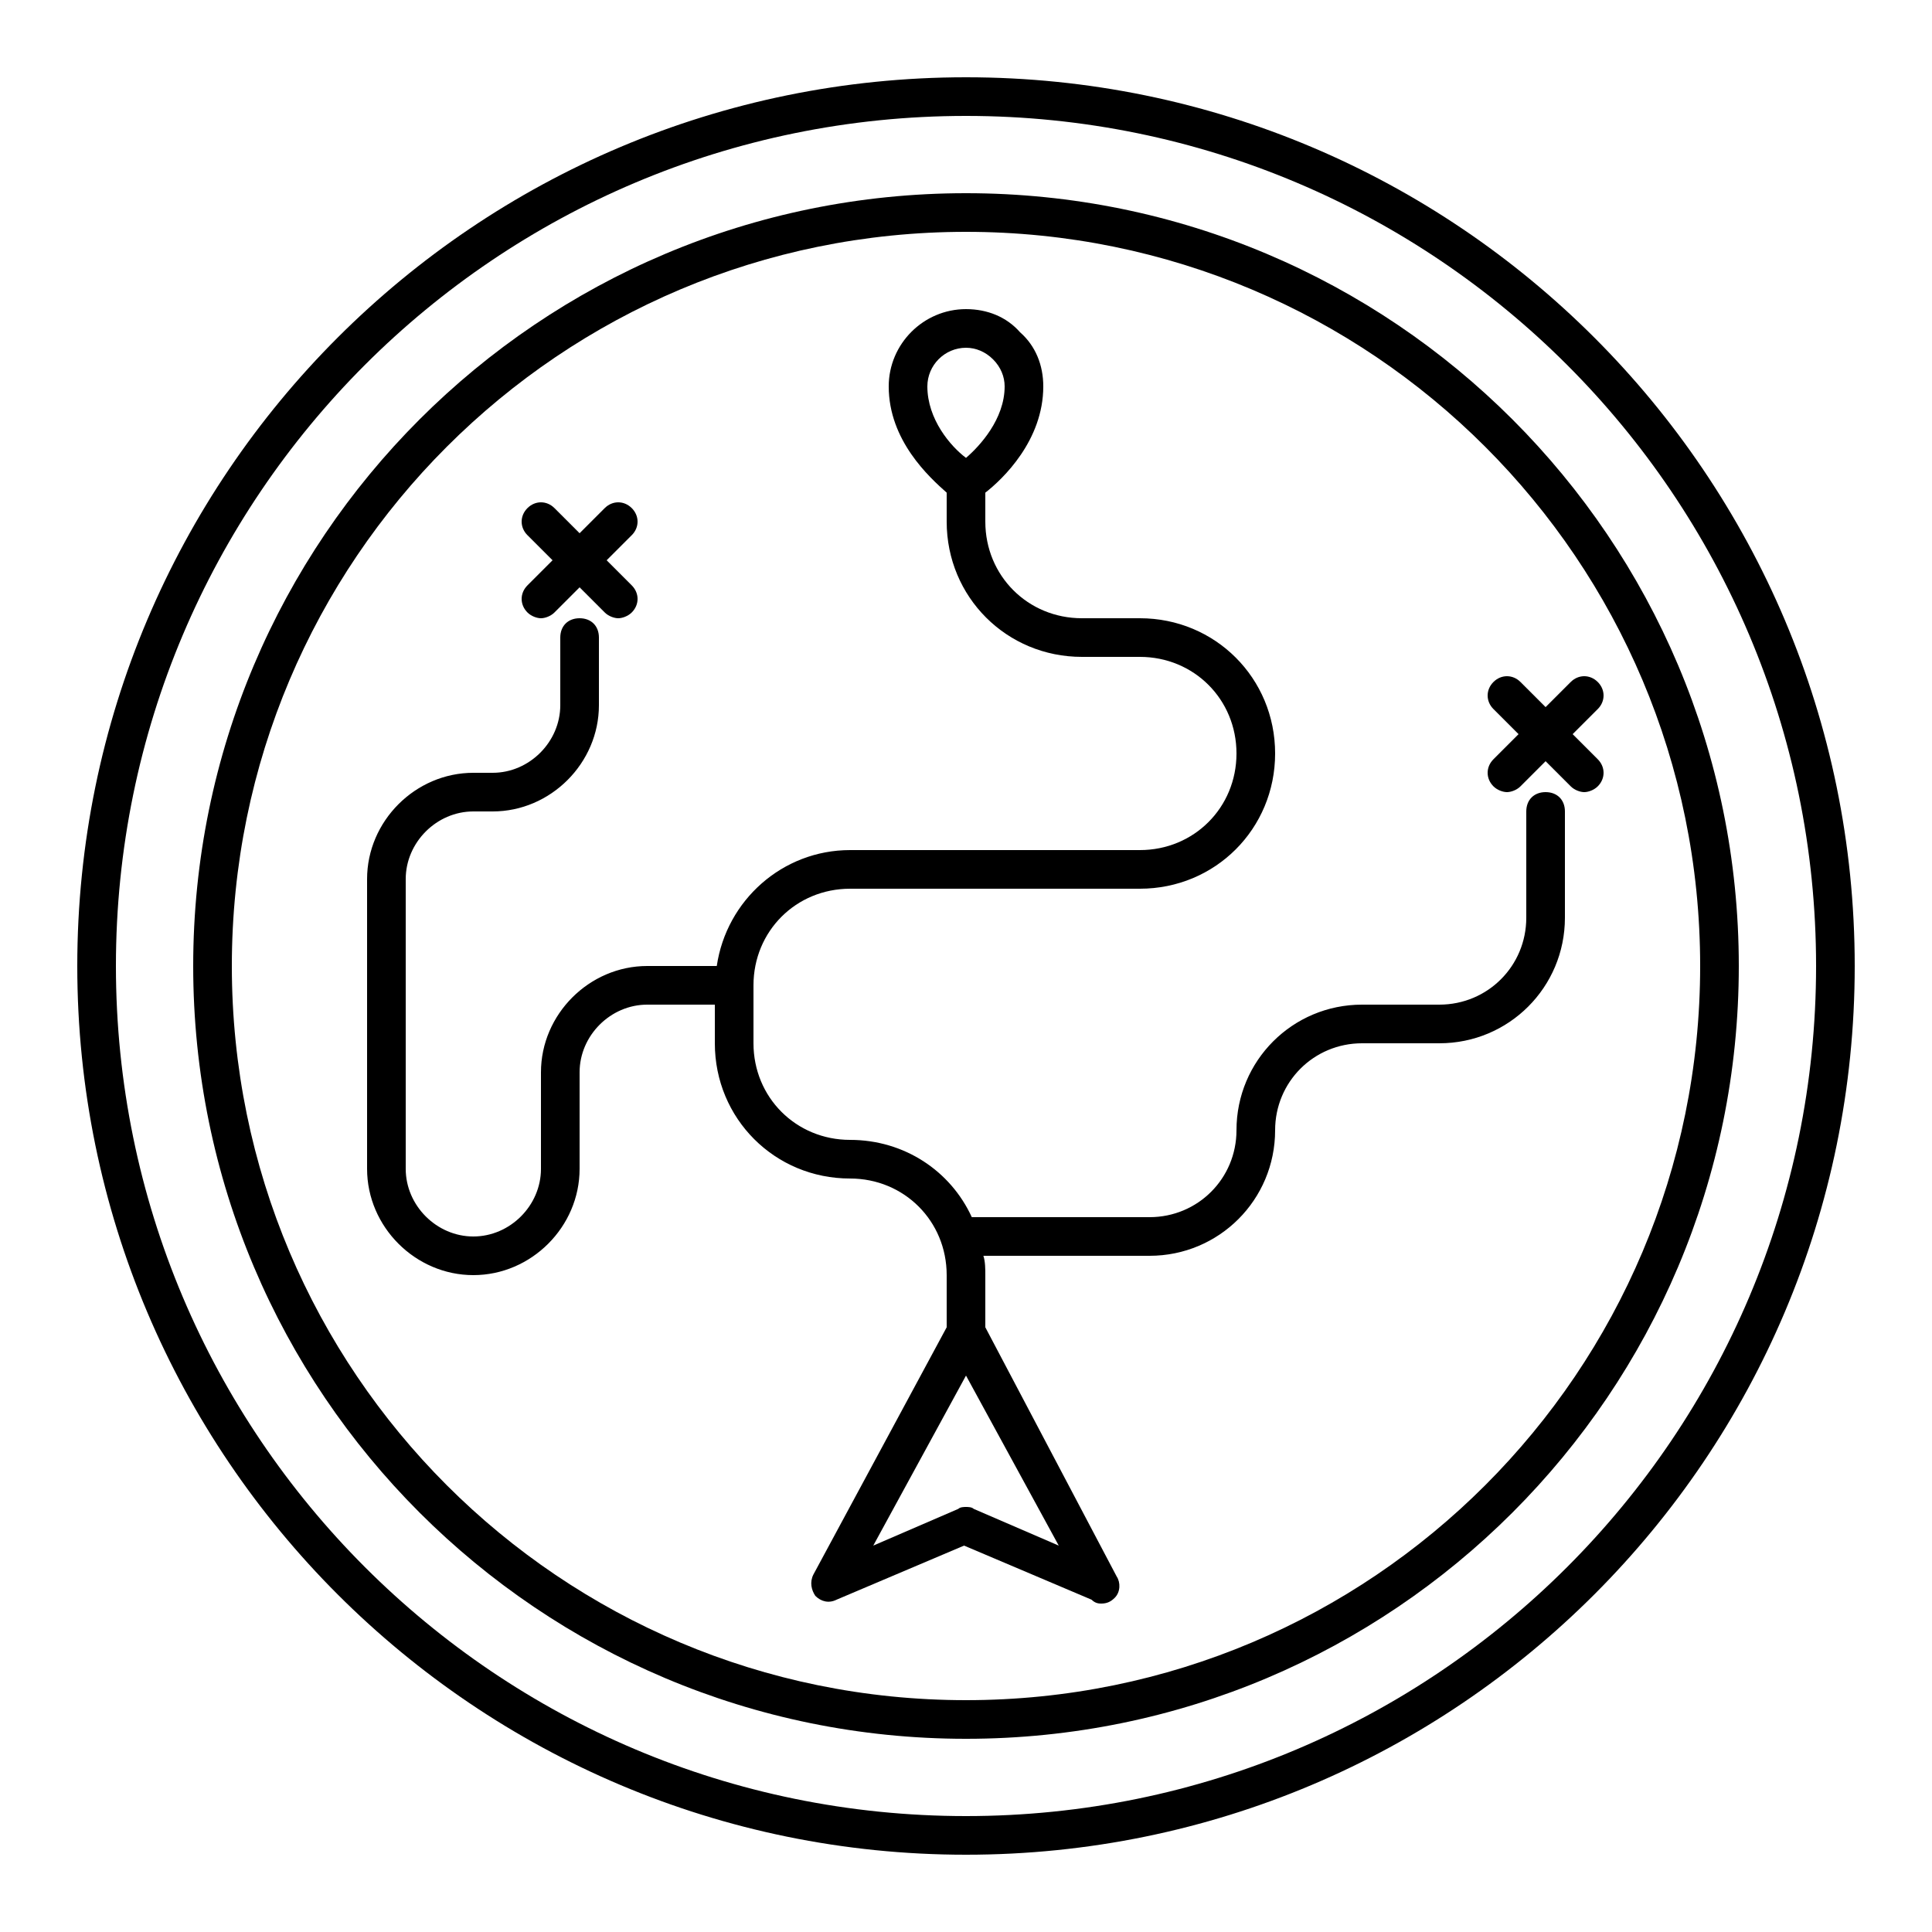
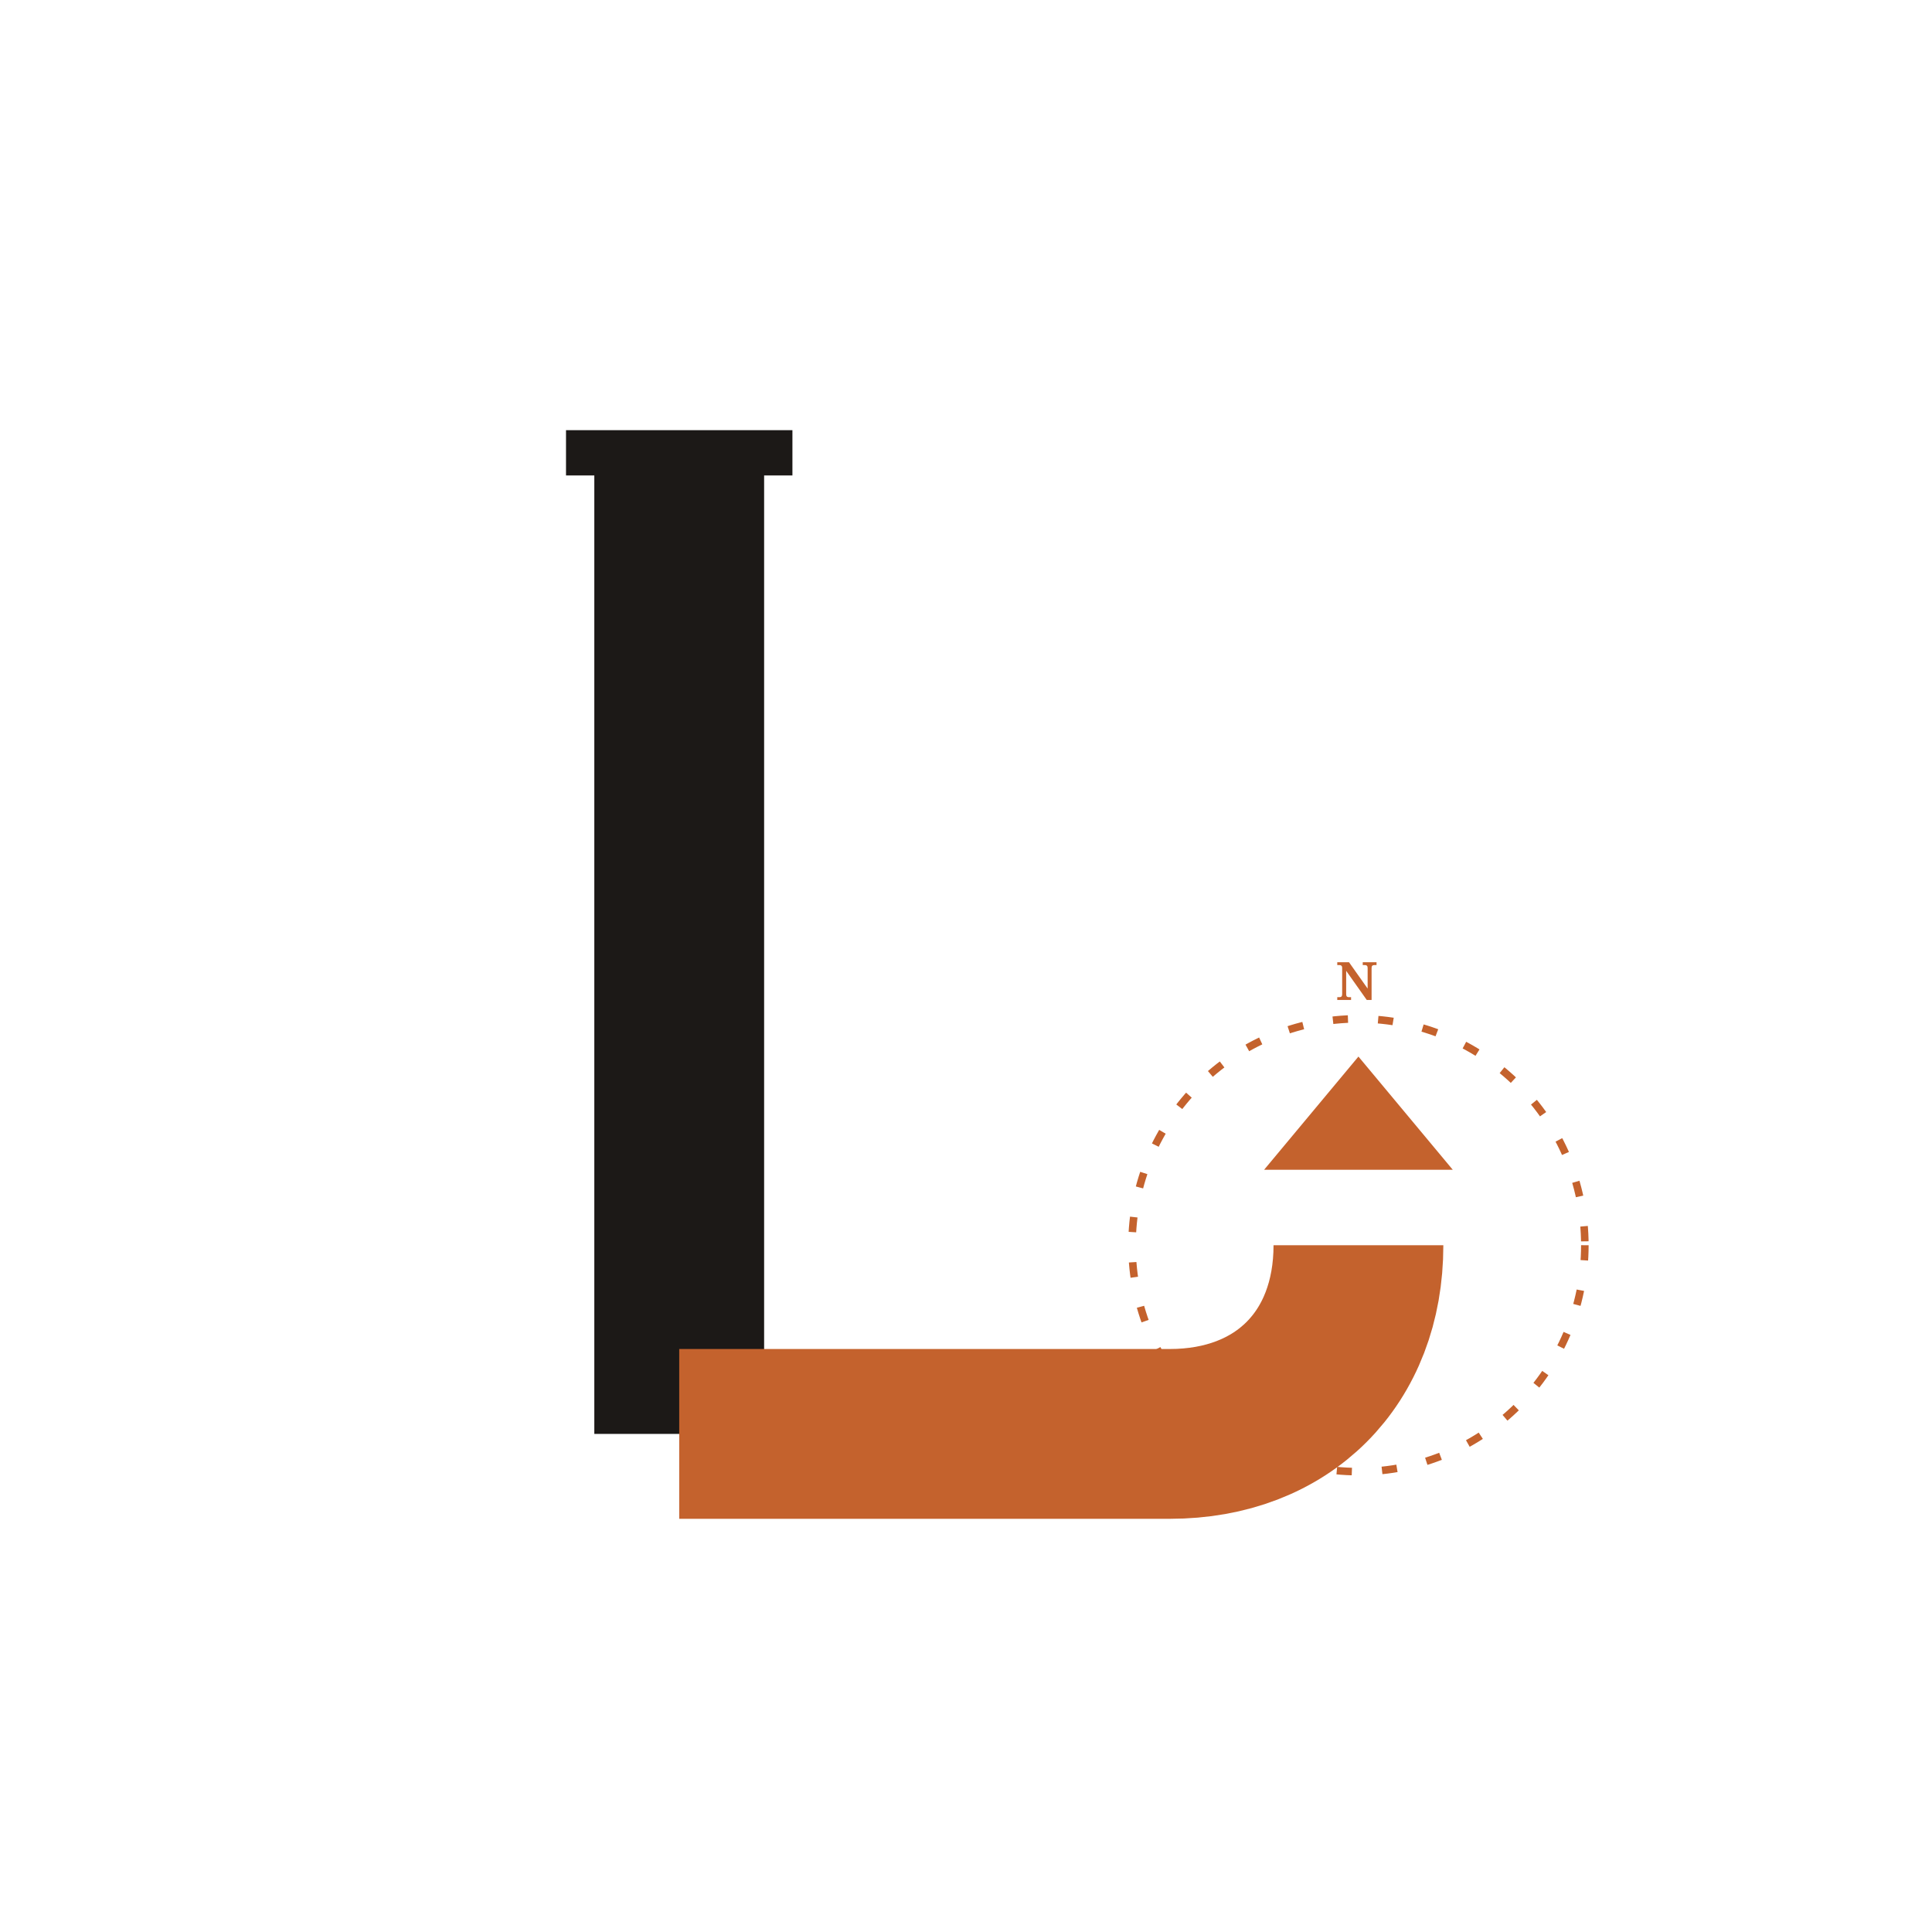
- <svg xmlns="http://www.w3.org/2000/svg" fill="#000000" width="800px" height="800px" viewBox="0 0 100 100" version="1.1" xml:space="preserve">
-   <g id="backpack" />
-   <g id="camping" />
-   <g id="transportation" />
-   <g id="navigation">
-     <g>
-       <path d="M50,4C24.6,4,4,24.6,4,50s20.6,46,46,46s46-20.6,46-46S75.4,4,50,4z M50,94C25.7,94,6,74.3,6,50S25.7,6,50,6    s44,19.7,44,44S74.3,94,50,94z" />
-       <path d="M50,10c-22.1,0-40,17.9-40,40s17.9,40,40,40s40-17.9,40-40S72.1,10,50,10z M50,88c-21,0-38-17-38-38s17-38,38-38    s38,17,38,38S71,88,50,88z" />
-       <path d="M80,41c-0.6,0-1,0.4-1,1v5.5c0,2.5-2,4.5-4.5,4.5h-4c-3.6,0-6.5,2.9-6.5,6.5c0,2.5-2,4.5-4.5,4.5h-9.2    c-1.1-2.4-3.5-4-6.3-4c-2.8,0-5-2.2-5-5v-3c0-2.8,2.2-5,5-5h15c3.9,0,7-3.1,7-7s-3.1-7-7-7h-3c-2.8,0-5-2.2-5-5v-1.5    c0.9-0.7,3-2.7,3-5.5c0,0,0,0,0,0c0-1.1-0.4-2.1-1.2-2.8C52.1,16.4,51.1,16,50,16c-2.2,0-4,1.8-4,4c0,2.8,2.1,4.7,3,5.5V27    c0,3.9,3.1,7,7,7h3c2.8,0,5,2.2,5,5s-2.2,5-5,5H44c-3.5,0-6.4,2.6-6.9,6h-3.6c-3,0-5.5,2.5-5.5,5.5v5c0,1.9-1.6,3.5-3.5,3.5    S21,62.4,21,60.5v-15c0-1.9,1.6-3.5,3.5-3.5h1c3,0,5.5-2.5,5.5-5.5V33c0-0.6-0.4-1-1-1s-1,0.4-1,1v3.5c0,1.9-1.6,3.5-3.5,3.5h-1    c-3,0-5.5,2.5-5.5,5.5v15c0,3,2.5,5.5,5.5,5.5s5.5-2.5,5.5-5.5v-5c0-1.9,1.6-3.5,3.5-3.5H37v2c0,3.9,3.1,7,7,7c2.8,0,5,2.2,5,5    v2.7l-6.9,12.8c-0.2,0.4-0.1,0.8,0.1,1.1c0.3,0.3,0.7,0.4,1.1,0.2l6.6-2.8l6.6,2.8C56.7,83,56.9,83,57,83c0.3,0,0.5-0.1,0.7-0.3    c0.3-0.3,0.3-0.8,0.1-1.1L51,68.7V66c0-0.3,0-0.7-0.1-1h8.6c3.6,0,6.5-2.9,6.5-6.5c0-2.5,2-4.5,4.5-4.5h4c3.6,0,6.5-2.9,6.5-6.5    V42C81,41.4,80.6,41,80,41z M48,20c0-1.1,0.9-2,2-2c0.5,0,1,0.2,1.4,0.6C51.8,19,52,19.5,52,20c0,1.7-1.3,3.1-2,3.7    C49.2,23.1,48,21.7,48,20z M50.4,78.1C50.3,78,50.1,78,50,78s-0.3,0-0.4,0.1l-4.4,1.9l4.8-8.8l4.8,8.8L50.4,78.1z" />
-       <path d="M27.3,31.7c0.2,0.2,0.5,0.3,0.7,0.3s0.5-0.1,0.7-0.3l1.3-1.3l1.3,1.3c0.2,0.2,0.5,0.3,0.7,0.3s0.5-0.1,0.7-0.3    c0.4-0.4,0.4-1,0-1.4L31.4,29l1.3-1.3c0.4-0.4,0.4-1,0-1.4s-1-0.4-1.4,0L30,27.6l-1.3-1.3c-0.4-0.4-1-0.4-1.4,0s-0.4,1,0,1.4    l1.3,1.3l-1.3,1.3C26.9,30.7,26.9,31.3,27.3,31.7z" />
-       <path d="M81.4,38l1.3-1.3c0.4-0.4,0.4-1,0-1.4s-1-0.4-1.4,0L80,36.6l-1.3-1.3c-0.4-0.4-1-0.4-1.4,0s-0.4,1,0,1.4l1.3,1.3l-1.3,1.3    c-0.4,0.4-0.4,1,0,1.4c0.2,0.2,0.5,0.3,0.7,0.3s0.5-0.1,0.7-0.3l1.3-1.3l1.3,1.3c0.2,0.2,0.5,0.3,0.7,0.3s0.5-0.1,0.7-0.3    c0.4-0.4,0.4-1,0-1.4L81.4,38z" />
-     </g>
-   </g>
-   <g id="hotel" />
-   <g id="money" />
-   <g id="signpost" />
-   <g id="ticket" />
-   <g id="schedule" />
-   <g id="beach" />
-   <g id="mountain" />
-   <g id="location" />
-   <g id="traveling" />
-   <g id="bonfire" />
-   <g id="camera" />
-   <g id="medicine" />
-   <g id="drink" />
-   <g id="canned_food" />
-   <g id="nature" />
-   <g id="map" />
+ <svg xmlns="http://www.w3.org/2000/svg" width="512" height="512" viewBox="0 0 512 512" fill="none">
+   <rect width="512" height="512" fill="none" />
+   <path d="M180 120V380" stroke="#1C1917" stroke-width="45" stroke-linecap="butt" />
+   <path d="M150 120H210" stroke="#1C1917" stroke-width="12" />
+   <path d="M180 380H310C340 380 360 360 360 330" stroke="#C4622D" stroke-width="45" stroke-linejoin="round" />
+   <path d="M335 310L360 280L385 310" fill="#C4622D" />
+   <circle cx="360" cy="330" r="60" stroke="#C4622D" stroke-width="2" stroke-dasharray="4 8" />
+   <text x="354" y="265" fill="#C4622D" style="font-family:serif;font-size:14px;font-weight:bold">N</text>
</svg>
